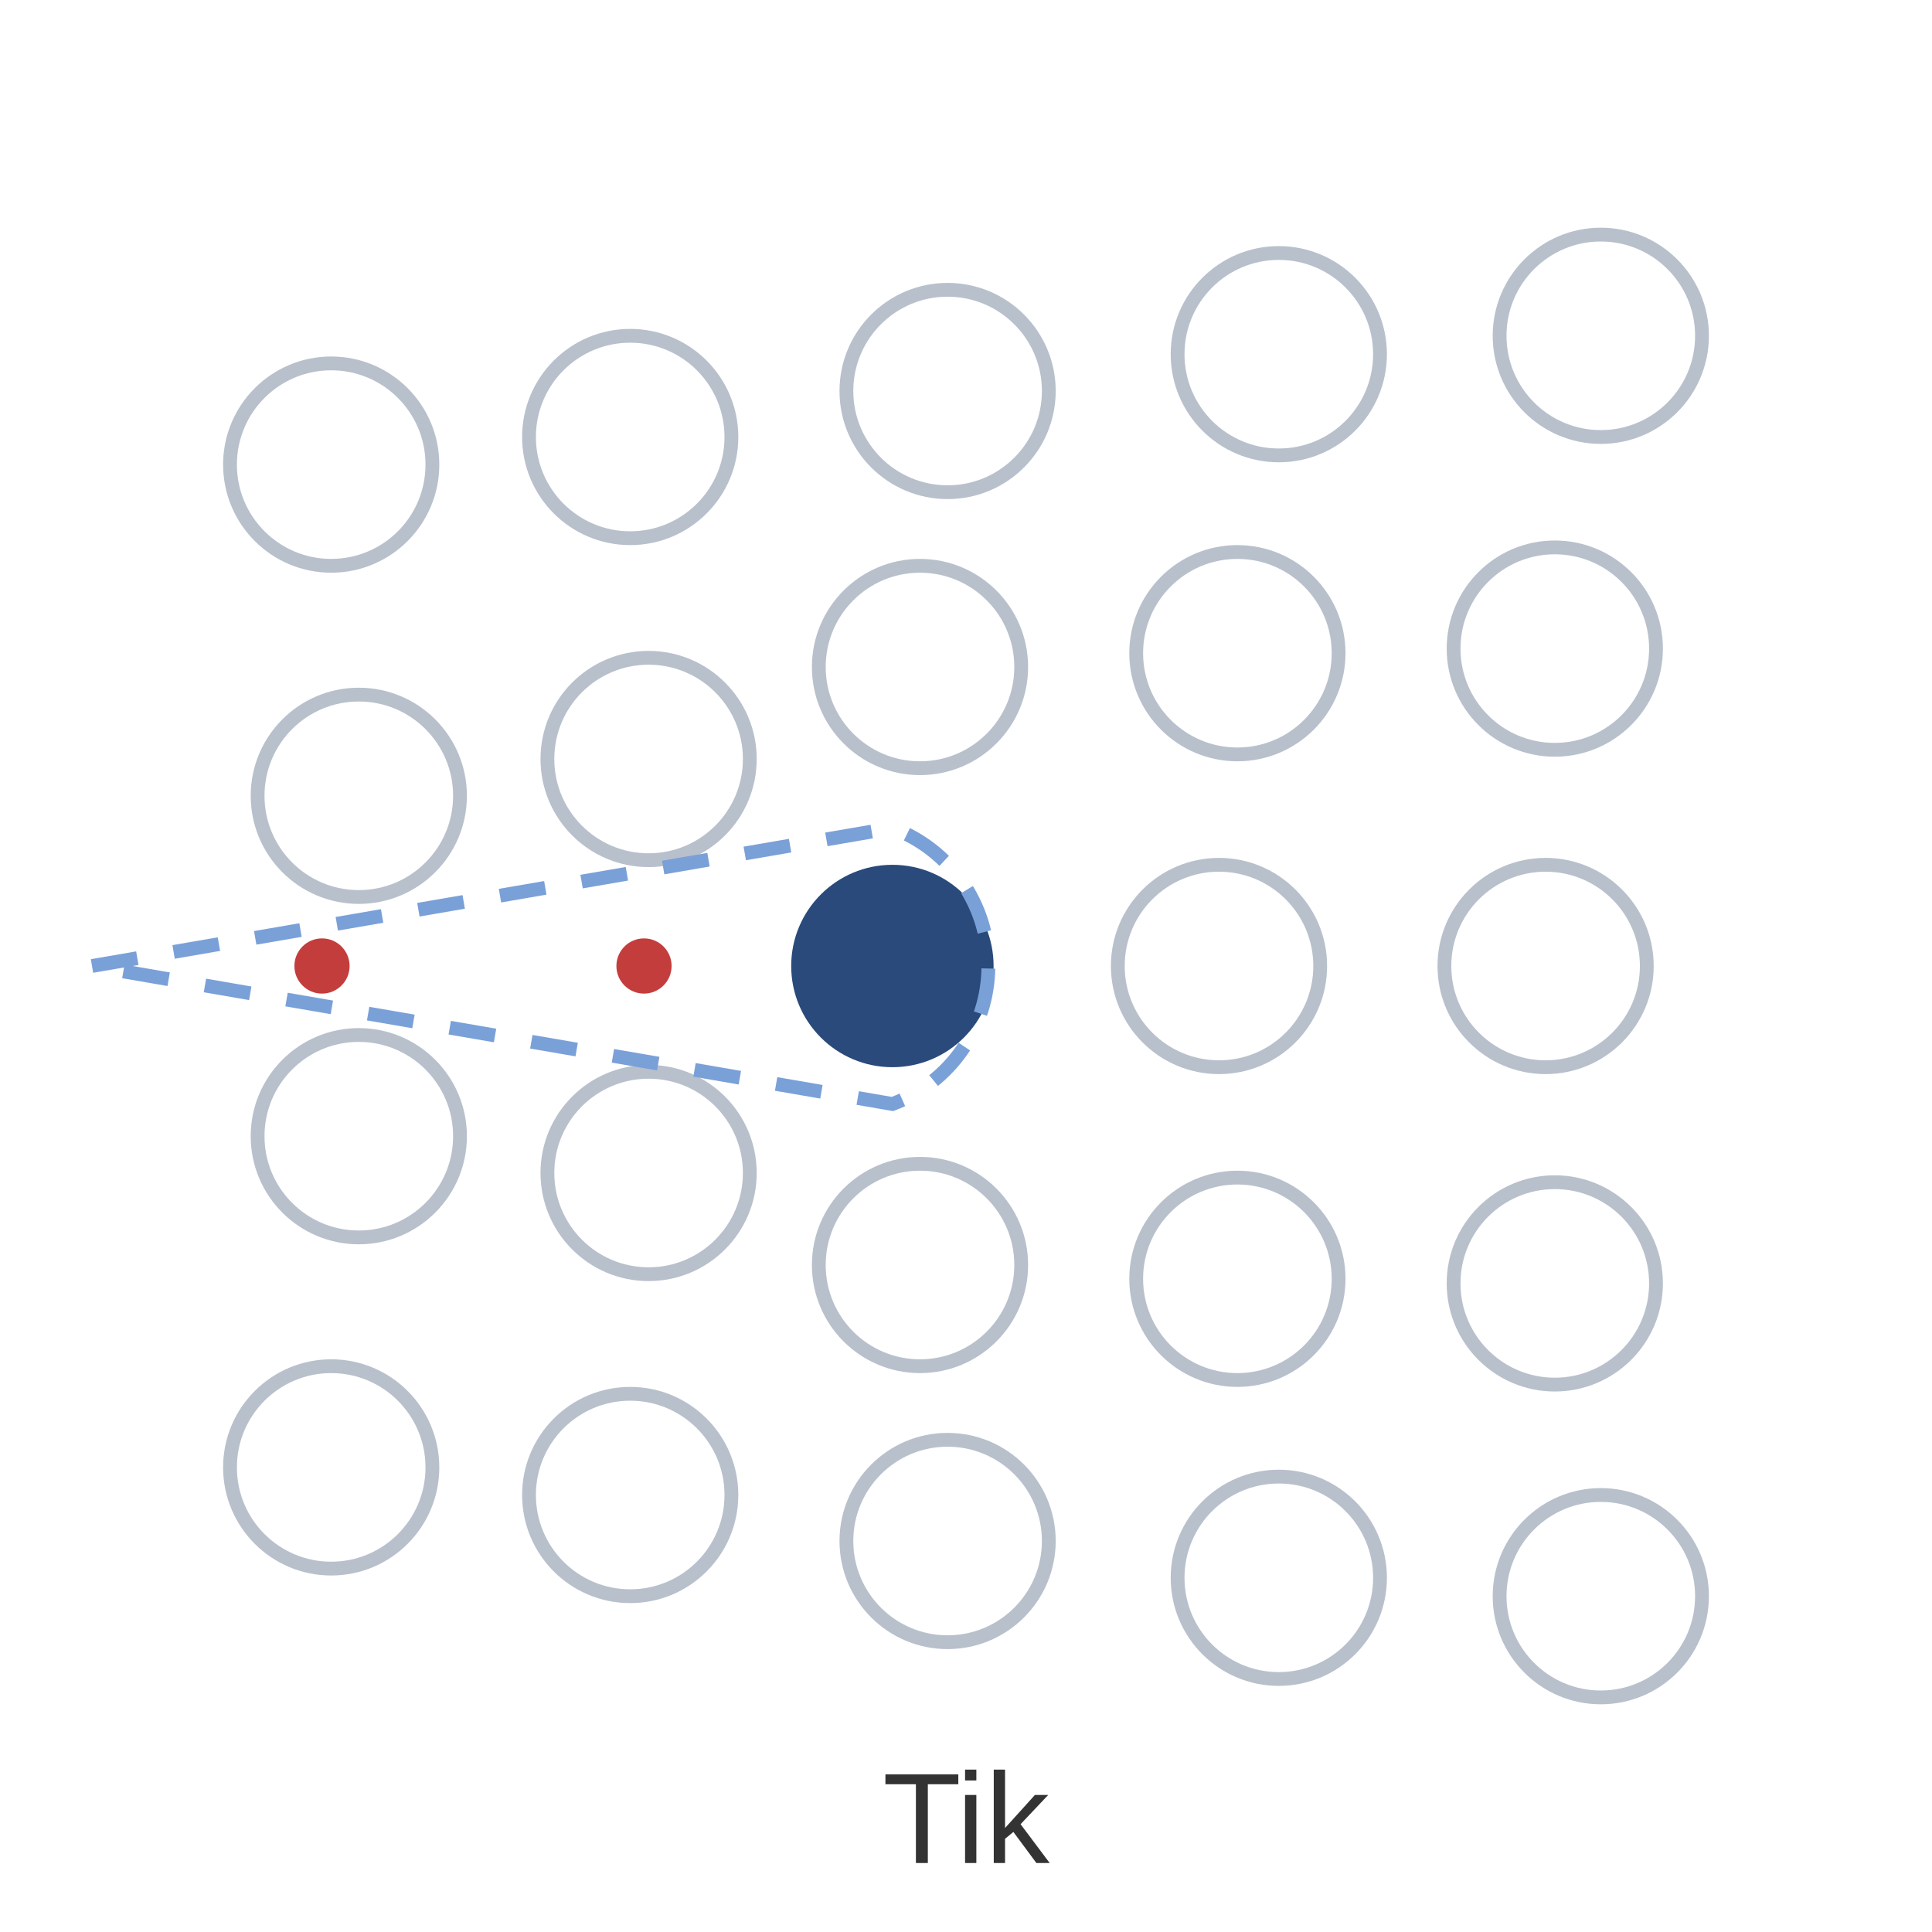
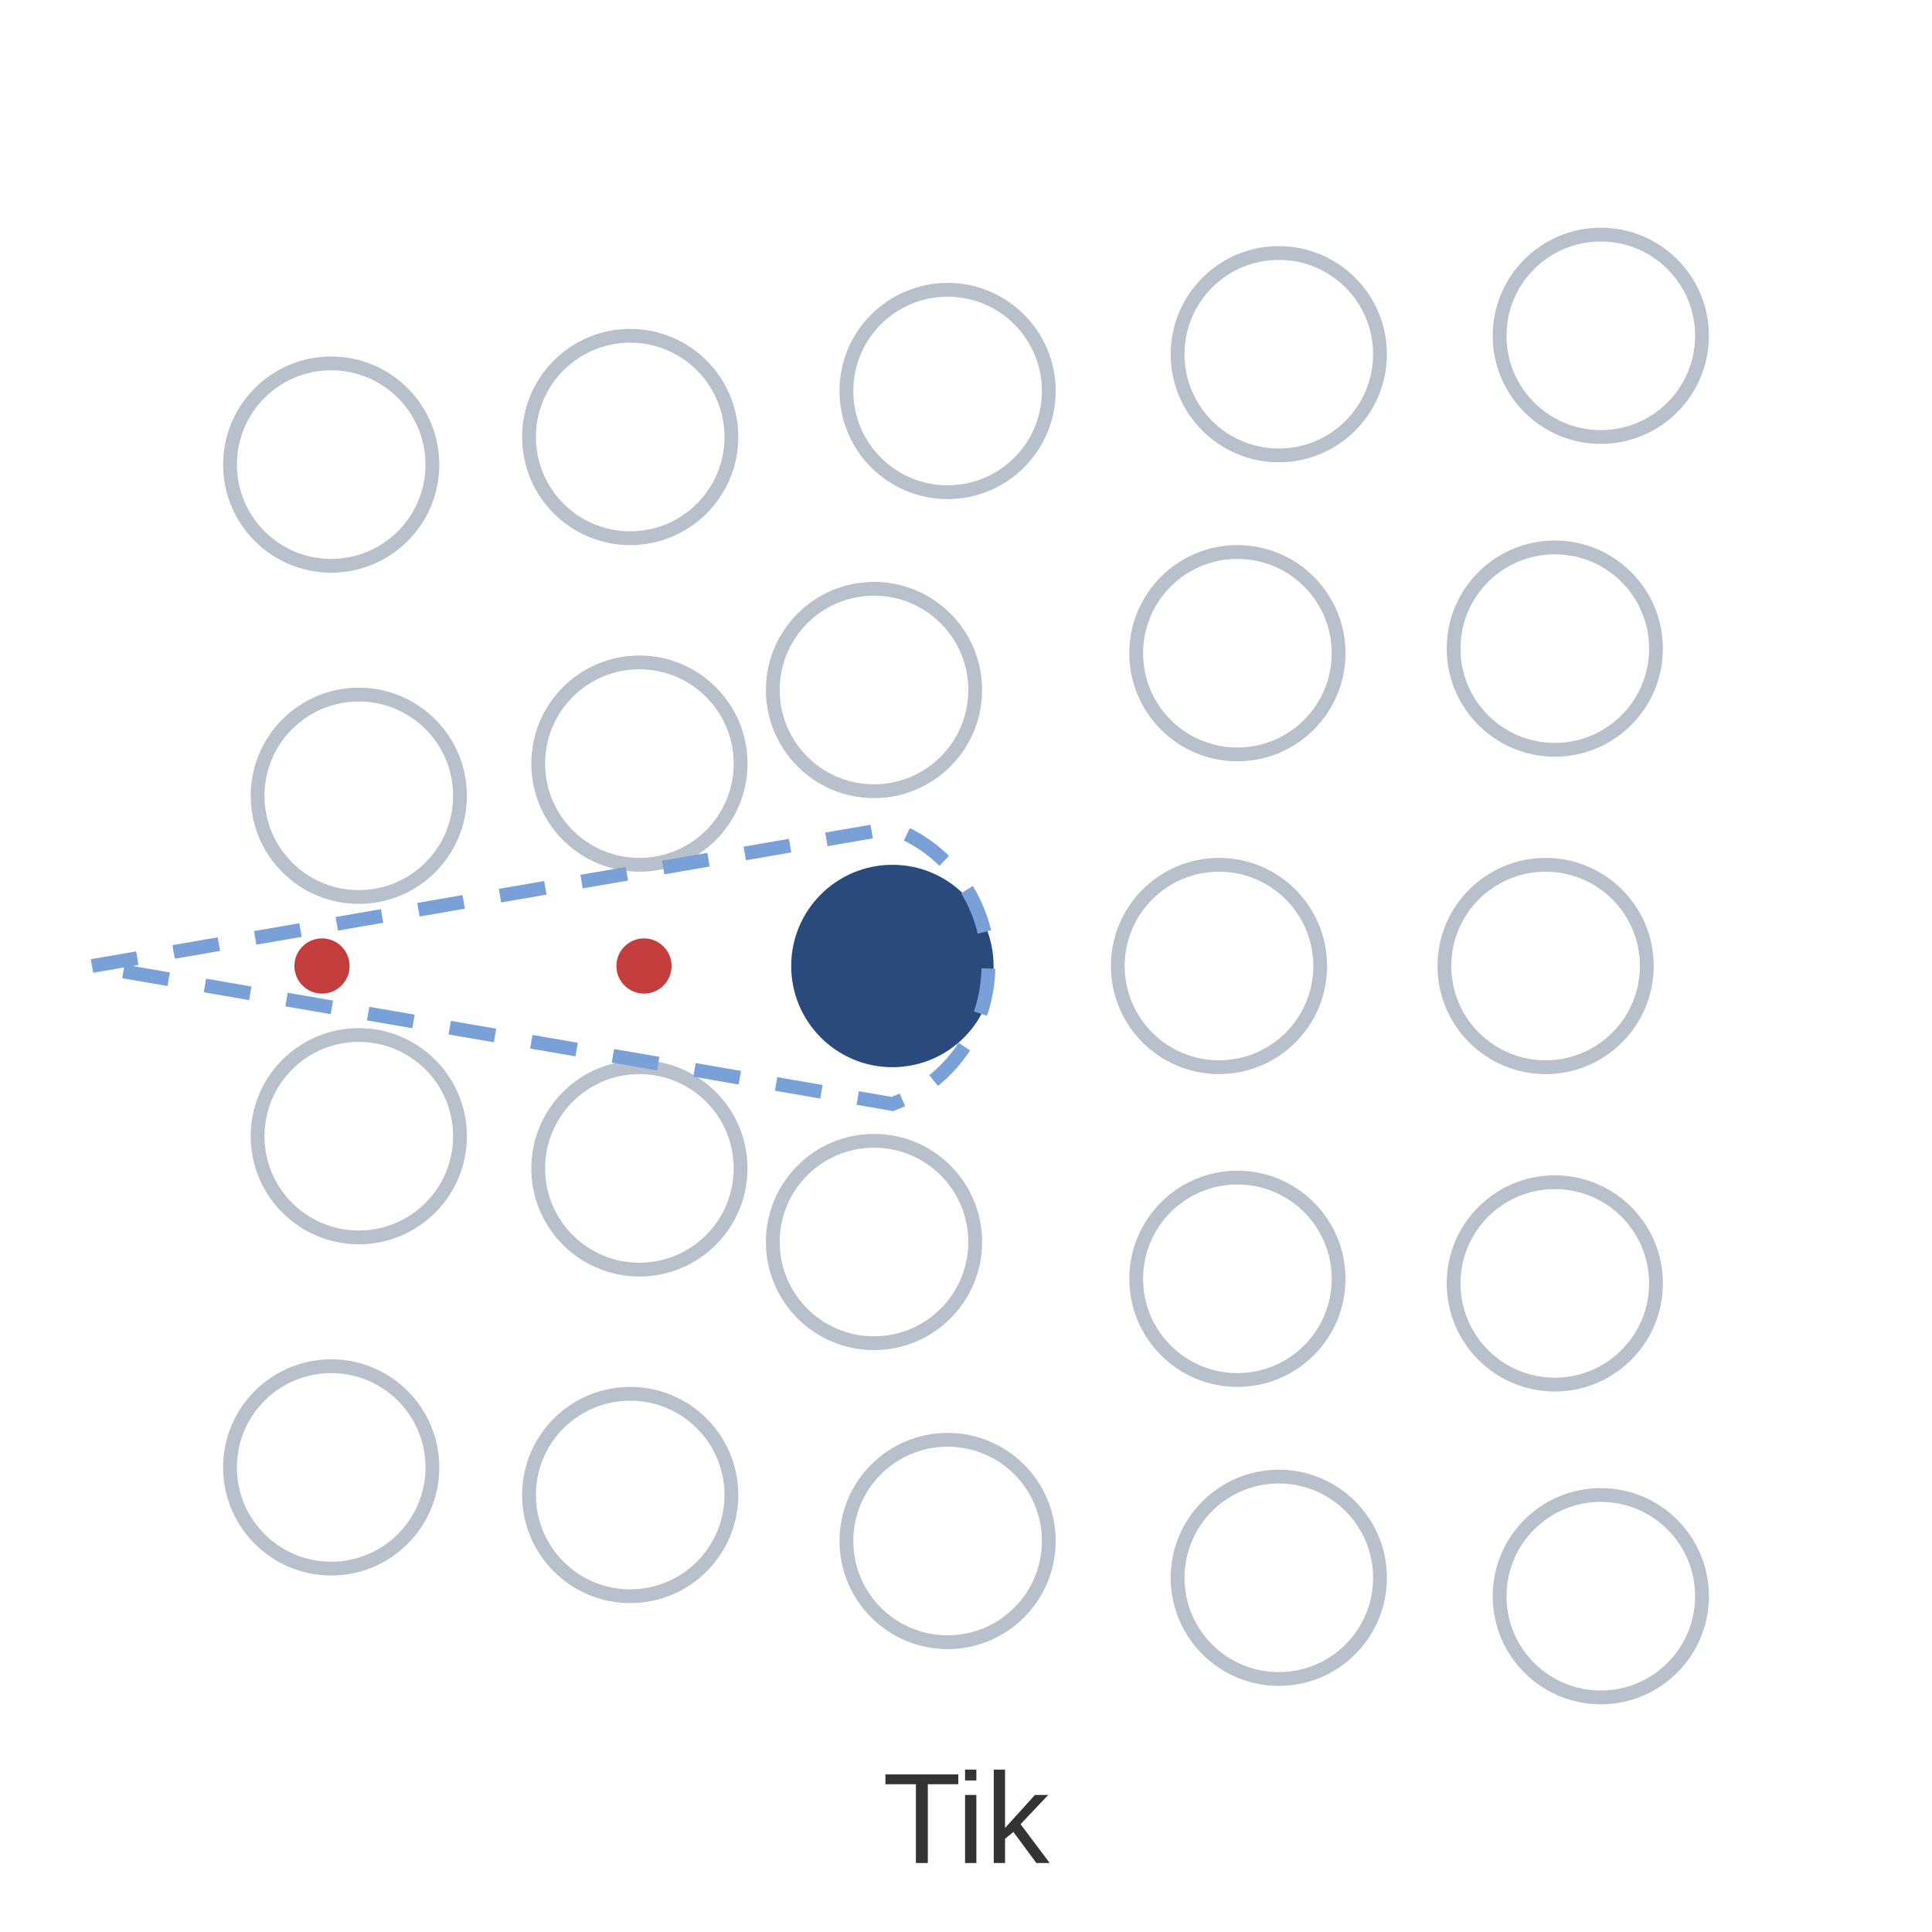
<svg xmlns="http://www.w3.org/2000/svg" width="420" height="420" viewBox="0 0 420 420">
  <rect width="100%" height="100%" fill="white" />
  <g fill="none" stroke="#b8c0cc" stroke-width="3">
    <circle cx="72" cy="101" r="22" />
    <circle cx="137" cy="95" r="22" />
    <circle cx="206" cy="85" r="22" />
    <circle cx="278" cy="77" r="22" />
    <circle cx="348" cy="73" r="22" />
    <circle cx="78" cy="173" r="22" />
-     <circle cx="141" cy="165" r="22" />
-     <circle cx="200" cy="145" r="22" />
+     <circle cx="139" cy="166" r="22" />
+     <circle cx="190" cy="150" r="22" />
    <circle cx="269" cy="142" r="22" />
    <circle cx="338" cy="141" r="22" />
    <circle cx="265" cy="210" r="22" />
    <circle cx="336" cy="210" r="22" />
    <circle cx="78" cy="247" r="22" />
-     <circle cx="141" cy="255" r="22" />
-     <circle cx="200" cy="275" r="22" />
+     <circle cx="139" cy="254" r="22" />
+     <circle cx="190" cy="270" r="22" />
    <circle cx="269" cy="278" r="22" />
    <circle cx="338" cy="279" r="22" />
    <circle cx="72" cy="319" r="22" />
    <circle cx="137" cy="325" r="22" />
    <circle cx="206" cy="335" r="22" />
    <circle cx="278" cy="343" r="22" />
    <circle cx="348" cy="347" r="22" />
  </g>
  <circle cx="194" cy="210" r="22" fill="#294a7a" />
  <circle cx="140" cy="210" r="6" fill="#c43d3d" />
  <circle cx="70" cy="210" r="6" fill="#c43d3d" />
  <path d="   M 20 210   L 194 180   A 32 32 0 0 1 194 240   Z" fill="none" stroke="#7aa0d8" stroke-width="3" stroke-dasharray="10 8" />
  <text x="210" y="405" text-anchor="middle" font-family="Arial, sans-serif" font-size="28" fill="#333">
    Tik
  </text>
</svg>
